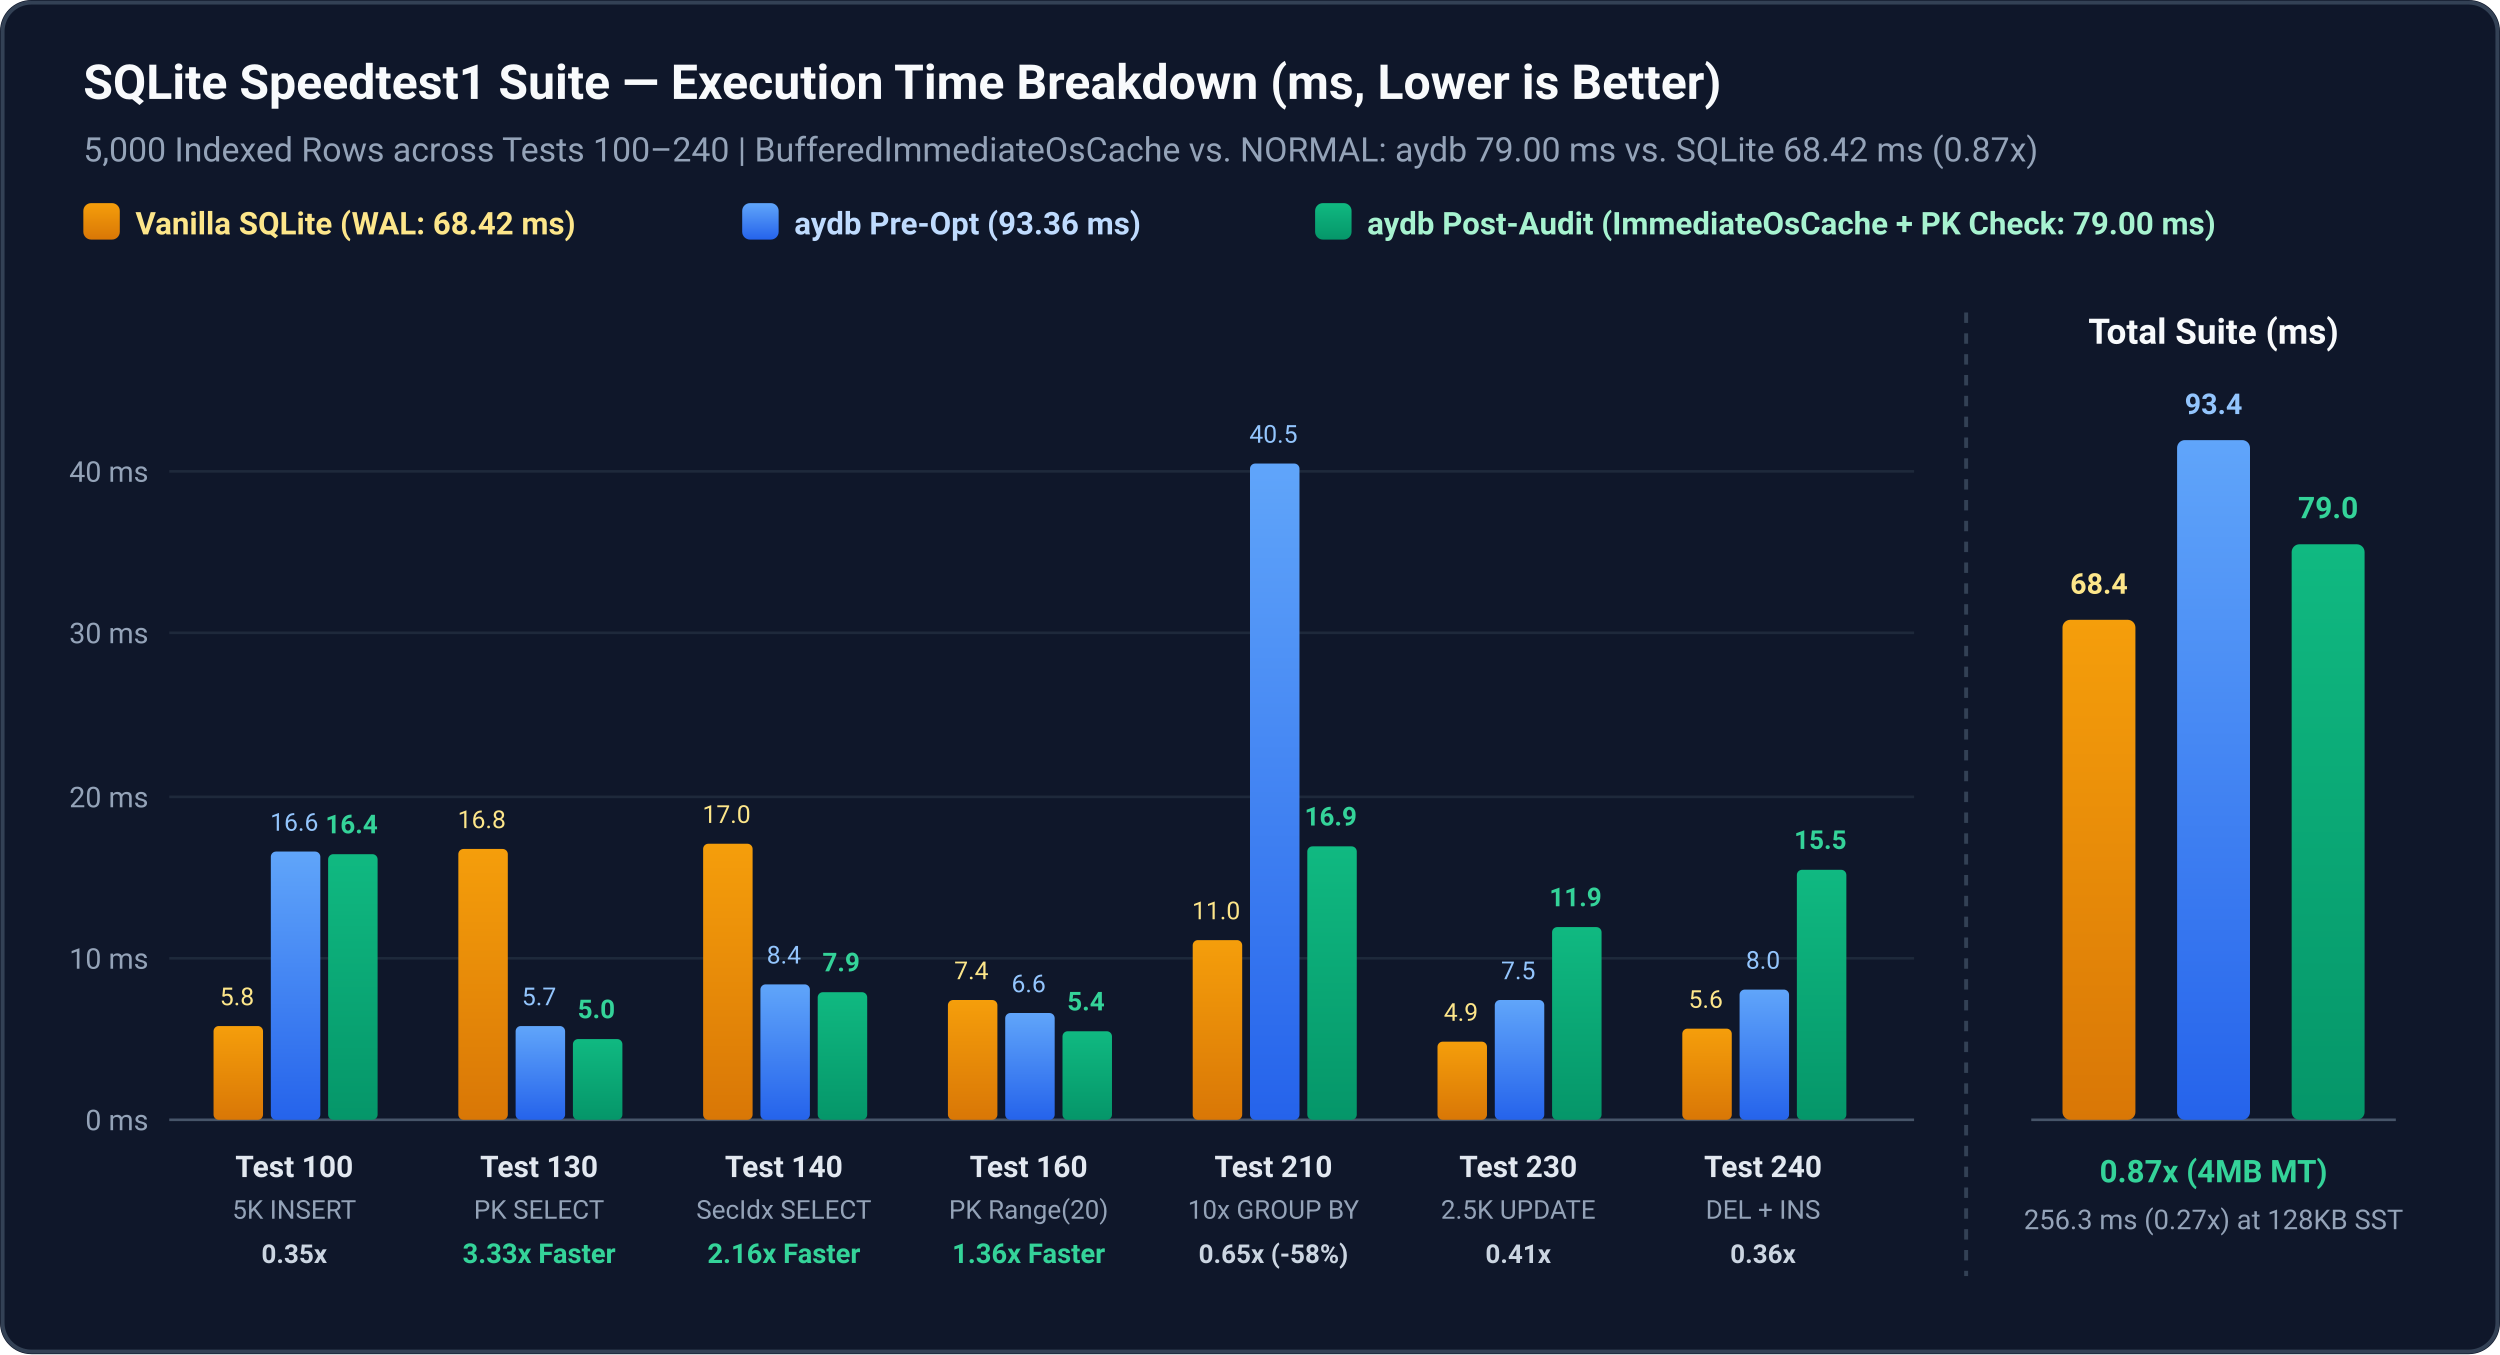
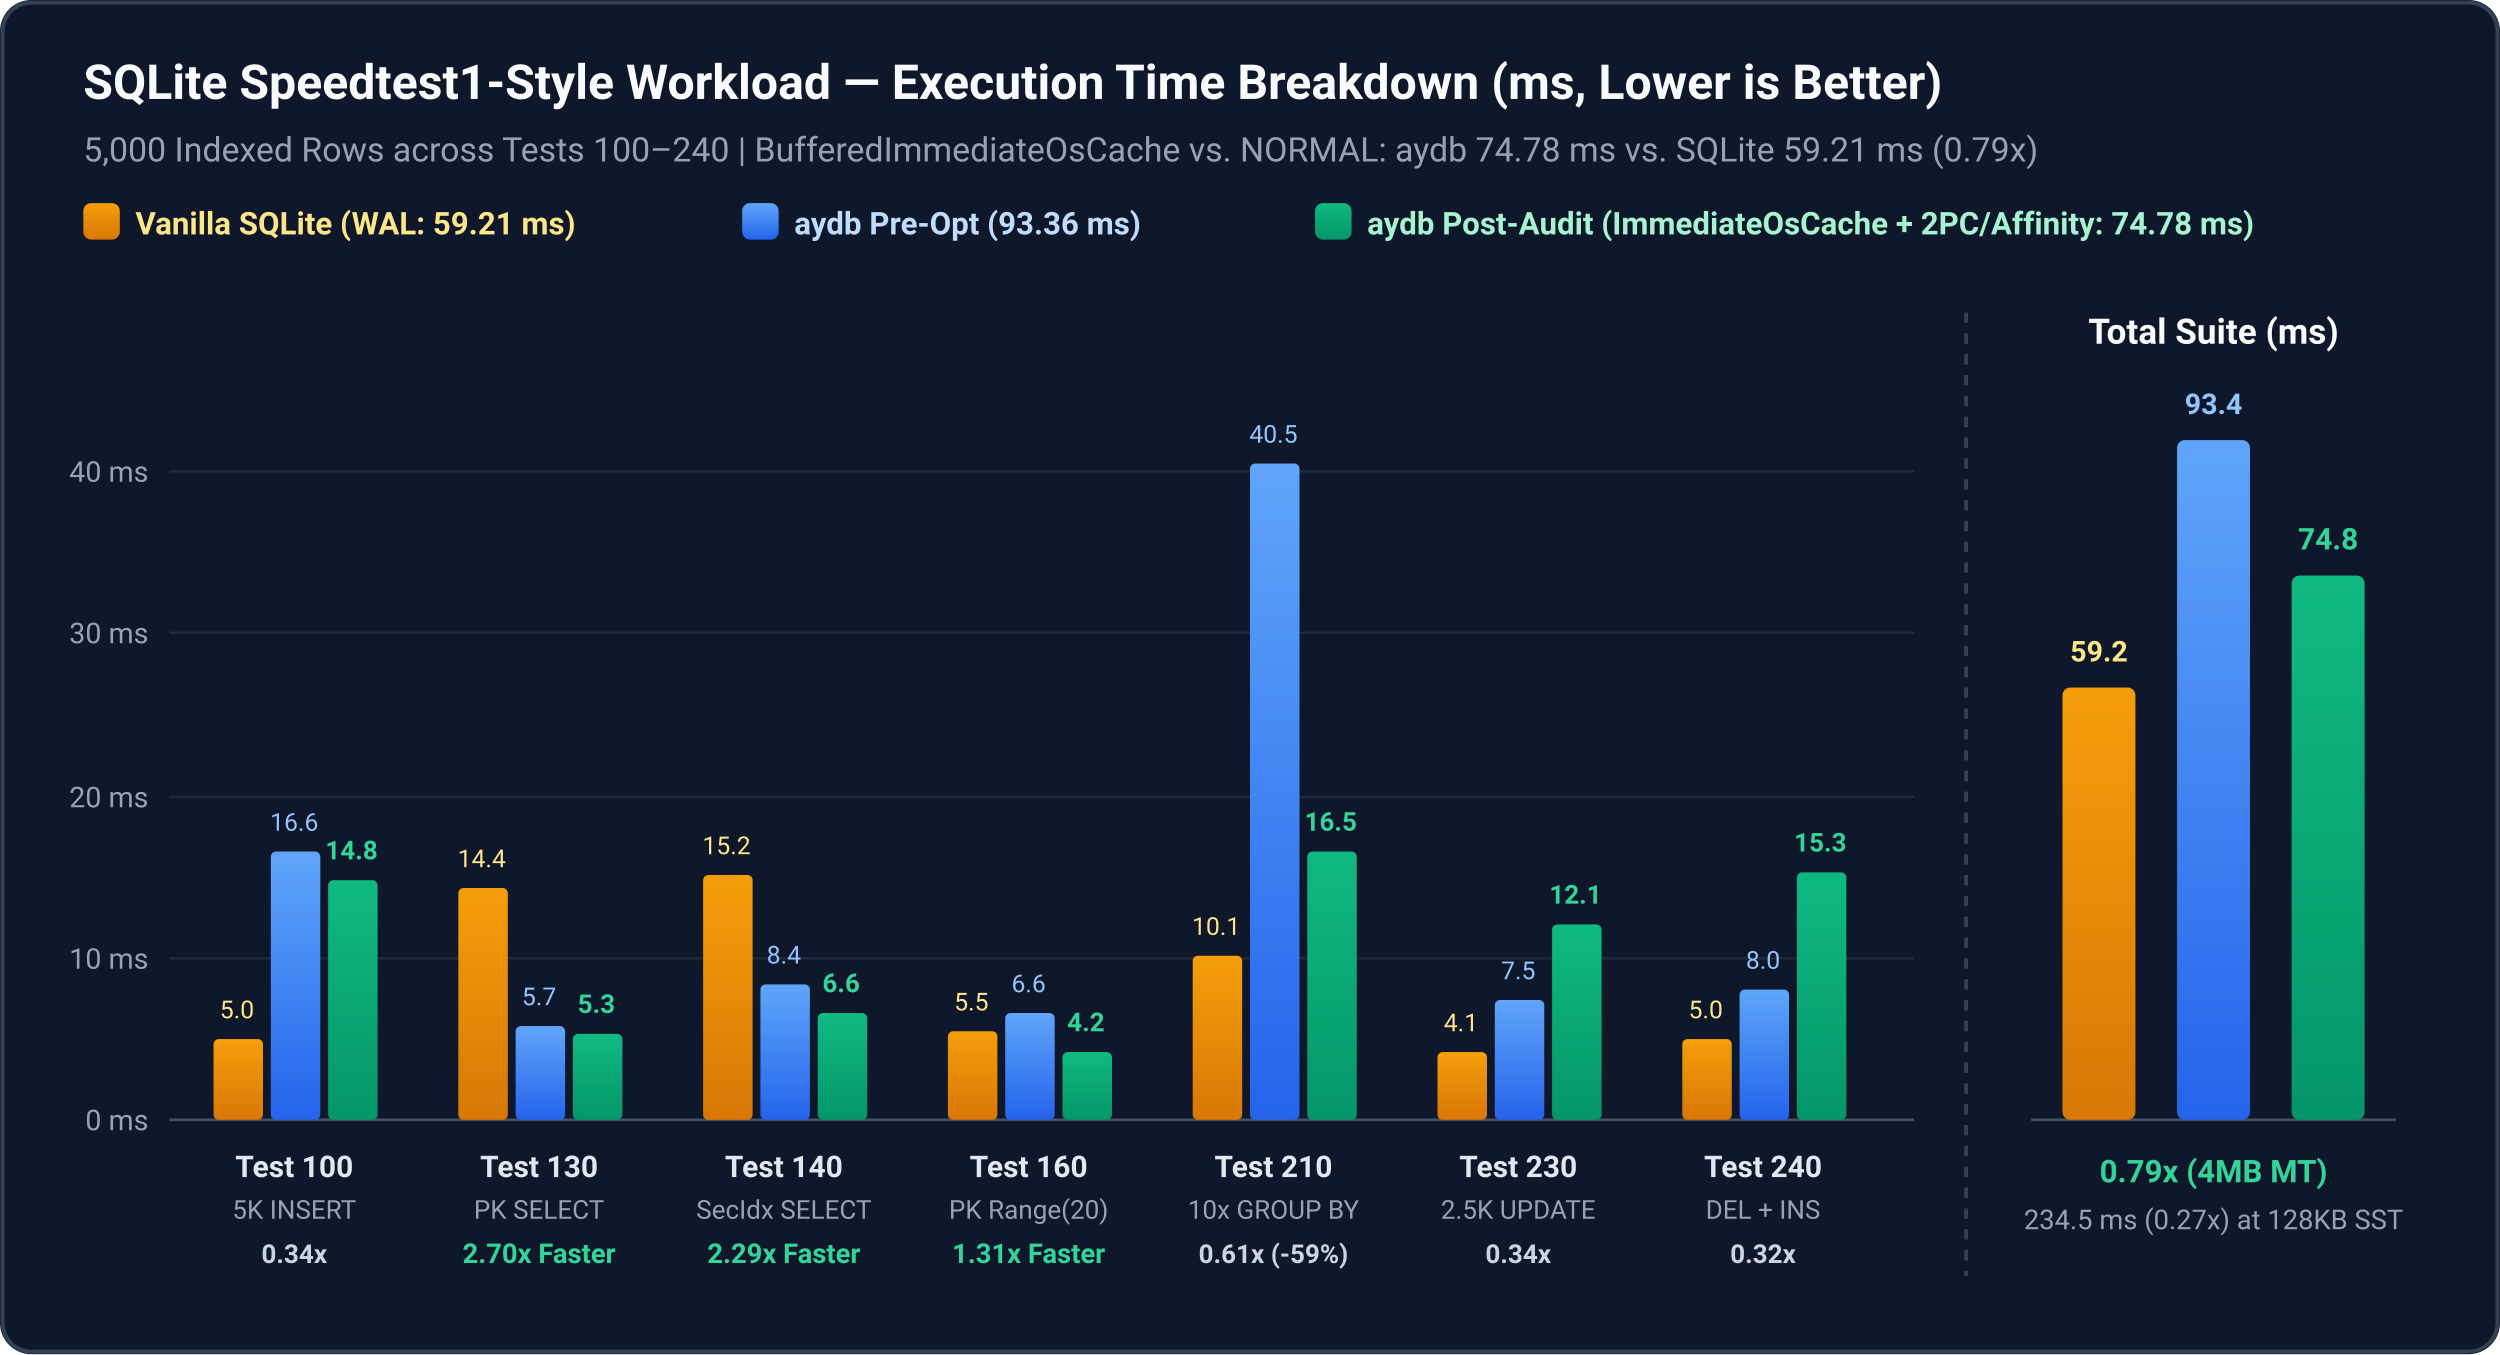
<svg xmlns="http://www.w3.org/2000/svg" viewBox="0 0 960 520" width="100%" height="100%" font-family="Segoe UI, -apple-system, BlinkMacSystemFont, Roboto, Helvetica, Arial, sans-serif">
  <defs>
    <linearGradient id="aydbOpt" x1="0%" y1="0%" x2="0%" y2="100%">
      <stop offset="0%" stop-color="#10b981" />
      <stop offset="100%" stop-color="#059669" />
    </linearGradient>
    <linearGradient id="aydbPre" x1="0%" y1="0%" x2="0%" y2="100%">
      <stop offset="0%" stop-color="#60a5fa" />
      <stop offset="100%" stop-color="#2563eb" />
    </linearGradient>
    <linearGradient id="sqliteWal" x1="0%" y1="0%" x2="0%" y2="100%">
      <stop offset="0%" stop-color="#f59e0b" />
      <stop offset="100%" stop-color="#d97706" />
    </linearGradient>
  </defs>
  <rect width="960" height="520" rx="12" fill="#0f172a" />
  <rect x="1" y="1" width="958" height="518" rx="11" fill="none" stroke="#334155" stroke-width="1.5" />
-   <text x="32" y="38" fill="#f8fafc" font-size="18.5" font-weight="700">SQLite Speedtest1 Suite — Execution Time Breakdown (ms, Lower is Better)</text>
-   <text x="32" y="62" fill="#94a3b8" font-size="13">5,000 Indexed Rows across Tests 100–240 | BufferedImmediateOsCache vs. NORMAL: aydb 79.00 ms vs. SQLite 68.42 ms (0.87x)</text>
+   <text x="32" y="38" fill="#f8fafc" font-size="18.5" font-weight="700">SQLite Speedtest1-Style Workload — Execution Time Breakdown (ms, Lower is Better)</text>
+   <text x="32" y="62" fill="#94a3b8" font-size="13">5,000 Indexed Rows across Tests 100–240 | BufferedImmediateOsCache vs. NORMAL: aydb 74.78 ms vs. SQLite 59.21 ms (0.79x)</text>
  <rect x="32" y="78" width="14" height="14" rx="3" fill="url(#sqliteWal)" />
-   <text x="52" y="90" fill="#fde68a" font-size="12" font-weight="600">Vanilla SQLite (WAL: 68.42 ms)</text>
+   <text x="52" y="90" fill="#fde68a" font-size="12" font-weight="600">Vanilla SQLite (WAL: 59.21 ms)</text>
  <rect x="285" y="78" width="14" height="14" rx="3" fill="url(#aydbPre)" />
  <text x="305" y="90" fill="#bfdbfe" font-size="12" font-weight="600">aydb Pre-Opt (93.36 ms)</text>
  <rect x="505" y="78" width="14" height="14" rx="3" fill="url(#aydbOpt)" />
-   <text x="525" y="90" fill="#a7f3d0" font-size="12" font-weight="700">aydb Post-Audit (ImmediateOsCache + PK Check: 79.00 ms)</text>
+   <text x="525" y="90" fill="#a7f3d0" font-size="12" font-weight="700">aydb Post-Audit (ImmediateOsCache + 2PC/Affinity: 74.78 ms)</text>
  <g stroke="#1e293b" stroke-width="1">
    <line x1="65" y1="430" x2="735" y2="430" stroke="#475569" />
    <line x1="65" y1="368" x2="735" y2="368" />
    <line x1="65" y1="306" x2="735" y2="306" />
    <line x1="65" y1="243" x2="735" y2="243" />
    <line x1="65" y1="181" x2="735" y2="181" />
  </g>
  <g fill="#94a3b8" font-size="11" text-anchor="end">
    <text x="57" y="434">0 ms</text>
    <text x="57" y="372">10 ms</text>
    <text x="57" y="310">20 ms</text>
    <text x="57" y="247">30 ms</text>
    <text x="57" y="185">40 ms</text>
  </g>
-   <rect x="82" y="394" width="19" height="36" rx="2" fill="url(#sqliteWal)" />
+   <rect x="82" y="399" width="19" height="31" rx="2" fill="url(#sqliteWal)" />
  <rect x="104" y="327" width="19" height="103" rx="2" fill="url(#aydbPre)" />
-   <rect x="126" y="328" width="19" height="102" rx="2" fill="url(#aydbOpt)" />
-   <text x="91" y="386" fill="#fde68a" font-size="9.5" text-anchor="middle">5.8</text>
+   <rect x="126" y="338" width="19" height="92" rx="2" fill="url(#aydbOpt)" />
+   <text x="91" y="391" fill="#fde68a" font-size="9.5" text-anchor="middle">5.0</text>
  <text x="113" y="319" fill="#93c5fd" font-size="9.5" text-anchor="middle">16.6</text>
-   <text x="135" y="320" fill="#34d399" font-size="10" font-weight="700" text-anchor="middle">16.4</text>
+   <text x="135" y="330" fill="#34d399" font-size="10" font-weight="700" text-anchor="middle">14.8</text>
  <text x="113" y="452" fill="#e2e8f0" font-size="11.5" font-weight="700" text-anchor="middle">Test 100</text>
  <text x="113" y="468" fill="#94a3b8" font-size="10" text-anchor="middle">5K INSERT</text>
-   <text x="113" y="485" fill="#cbd5e1" font-size="10" font-weight="600" text-anchor="middle">0.35x</text>
-   <rect x="176" y="326" width="19" height="104" rx="2" fill="url(#sqliteWal)" />
+   <text x="113" y="485" fill="#cbd5e1" font-size="10" font-weight="600" text-anchor="middle">0.34x</text>
+   <rect x="176" y="341" width="19" height="89" rx="2" fill="url(#sqliteWal)" />
  <rect x="198" y="394" width="19" height="36" rx="2" fill="url(#aydbPre)" />
-   <rect x="220" y="399" width="19" height="31" rx="2" fill="url(#aydbOpt)" />
-   <text x="185" y="318" fill="#fde68a" font-size="9.5" text-anchor="middle">16.8</text>
+   <rect x="220" y="397" width="19" height="33" rx="2" fill="url(#aydbOpt)" />
+   <text x="185" y="333" fill="#fde68a" font-size="9.5" text-anchor="middle">14.4</text>
  <text x="207" y="386" fill="#93c5fd" font-size="9.5" text-anchor="middle">5.7</text>
-   <text x="229" y="391" fill="#34d399" font-size="10" font-weight="700" text-anchor="middle">5.0</text>
+   <text x="229" y="389" fill="#34d399" font-size="10" font-weight="700" text-anchor="middle">5.3</text>
  <text x="207" y="452" fill="#e2e8f0" font-size="11.5" font-weight="700" text-anchor="middle">Test 130</text>
  <text x="207" y="468" fill="#94a3b8" font-size="10" text-anchor="middle">PK SELECT</text>
-   <text x="207" y="485" fill="#34d399" font-size="10.5" font-weight="700" text-anchor="middle">3.33x Faster</text>
-   <rect x="270" y="324" width="19" height="106" rx="2" fill="url(#sqliteWal)" />
+   <text x="207" y="485" fill="#34d399" font-size="10.5" font-weight="700" text-anchor="middle">2.70x Faster</text>
+   <rect x="270" y="336" width="19" height="94" rx="2" fill="url(#sqliteWal)" />
  <rect x="292" y="378" width="19" height="52" rx="2" fill="url(#aydbPre)" />
-   <rect x="314" y="381" width="19" height="49" rx="2" fill="url(#aydbOpt)" />
-   <text x="279" y="316" fill="#fde68a" font-size="9.5" text-anchor="middle">17.0</text>
+   <rect x="314" y="389" width="19" height="41" rx="2" fill="url(#aydbOpt)" />
+   <text x="279" y="328" fill="#fde68a" font-size="9.5" text-anchor="middle">15.2</text>
  <text x="301" y="370" fill="#93c5fd" font-size="9.5" text-anchor="middle">8.4</text>
-   <text x="323" y="373" fill="#34d399" font-size="10" font-weight="700" text-anchor="middle">7.9</text>
+   <text x="323" y="381" fill="#34d399" font-size="10" font-weight="700" text-anchor="middle">6.6</text>
  <text x="301" y="452" fill="#e2e8f0" font-size="11.5" font-weight="700" text-anchor="middle">Test 140</text>
  <text x="301" y="468" fill="#94a3b8" font-size="10" text-anchor="middle">SecIdx SELECT</text>
-   <text x="301" y="485" fill="#34d399" font-size="10.5" font-weight="700" text-anchor="middle">2.16x Faster</text>
-   <rect x="364" y="384" width="19" height="46" rx="2" fill="url(#sqliteWal)" />
+   <text x="301" y="485" fill="#34d399" font-size="10.5" font-weight="700" text-anchor="middle">2.29x Faster</text>
+   <rect x="364" y="396" width="19" height="34" rx="2" fill="url(#sqliteWal)" />
  <rect x="386" y="389" width="19" height="41" rx="2" fill="url(#aydbPre)" />
-   <rect x="408" y="396" width="19" height="34" rx="2" fill="url(#aydbOpt)" />
-   <text x="373" y="376" fill="#fde68a" font-size="9.5" text-anchor="middle">7.4</text>
+   <rect x="408" y="404" width="19" height="26" rx="2" fill="url(#aydbOpt)" />
+   <text x="373" y="388" fill="#fde68a" font-size="9.5" text-anchor="middle">5.5</text>
  <text x="395" y="381" fill="#93c5fd" font-size="9.5" text-anchor="middle">6.6</text>
-   <text x="417" y="388" fill="#34d399" font-size="10" font-weight="700" text-anchor="middle">5.4</text>
+   <text x="417" y="396" fill="#34d399" font-size="10" font-weight="700" text-anchor="middle">4.2</text>
  <text x="395" y="452" fill="#e2e8f0" font-size="11.5" font-weight="700" text-anchor="middle">Test 160</text>
  <text x="395" y="468" fill="#94a3b8" font-size="10" text-anchor="middle">PK Range(20)</text>
-   <text x="395" y="485" fill="#34d399" font-size="10.5" font-weight="700" text-anchor="middle">1.36x Faster</text>
-   <rect x="458" y="361" width="19" height="69" rx="2" fill="url(#sqliteWal)" />
+   <text x="395" y="485" fill="#34d399" font-size="10.5" font-weight="700" text-anchor="middle">1.31x Faster</text>
+   <rect x="458" y="367" width="19" height="63" rx="2" fill="url(#sqliteWal)" />
  <rect x="480" y="178" width="19" height="252" rx="2" fill="url(#aydbPre)" />
-   <rect x="502" y="325" width="19" height="105" rx="2" fill="url(#aydbOpt)" />
-   <text x="467" y="353" fill="#fde68a" font-size="9.5" text-anchor="middle">11.0</text>
+   <rect x="502" y="327" width="19" height="103" rx="2" fill="url(#aydbOpt)" />
+   <text x="467" y="359" fill="#fde68a" font-size="9.5" text-anchor="middle">10.1</text>
  <text x="489" y="170" fill="#93c5fd" font-size="9.5" text-anchor="middle">40.5</text>
-   <text x="511" y="317" fill="#34d399" font-size="10" font-weight="700" text-anchor="middle">16.9</text>
+   <text x="511" y="319" fill="#34d399" font-size="10" font-weight="700" text-anchor="middle">16.5</text>
  <text x="489" y="452" fill="#e2e8f0" font-size="11.5" font-weight="700" text-anchor="middle">Test 210</text>
  <text x="489" y="468" fill="#94a3b8" font-size="10" text-anchor="middle">10x GROUP BY</text>
-   <text x="489" y="485" fill="#cbd5e1" font-size="10" font-weight="600" text-anchor="middle">0.65x (-58%)</text>
-   <rect x="552" y="400" width="19" height="30" rx="2" fill="url(#sqliteWal)" />
+   <text x="489" y="485" fill="#cbd5e1" font-size="10" font-weight="600" text-anchor="middle">0.61x (-59%)</text>
+   <rect x="552" y="404" width="19" height="26" rx="2" fill="url(#sqliteWal)" />
  <rect x="574" y="384" width="19" height="46" rx="2" fill="url(#aydbPre)" />
-   <rect x="596" y="356" width="19" height="74" rx="2" fill="url(#aydbOpt)" />
-   <text x="561" y="392" fill="#fde68a" font-size="9.5" text-anchor="middle">4.9</text>
+   <rect x="596" y="355" width="19" height="75" rx="2" fill="url(#aydbOpt)" />
+   <text x="561" y="396" fill="#fde68a" font-size="9.5" text-anchor="middle">4.1</text>
  <text x="583" y="376" fill="#93c5fd" font-size="9.5" text-anchor="middle">7.5</text>
-   <text x="605" y="348" fill="#34d399" font-size="10" font-weight="700" text-anchor="middle">11.9</text>
+   <text x="605" y="347" fill="#34d399" font-size="10" font-weight="700" text-anchor="middle">12.1</text>
  <text x="583" y="452" fill="#e2e8f0" font-size="11.5" font-weight="700" text-anchor="middle">Test 230</text>
  <text x="583" y="468" fill="#94a3b8" font-size="10" text-anchor="middle">2.5K UPDATE</text>
-   <text x="583" y="485" fill="#cbd5e1" font-size="10" font-weight="600" text-anchor="middle">0.41x</text>
-   <rect x="646" y="395" width="19" height="35" rx="2" fill="url(#sqliteWal)" />
+   <text x="583" y="485" fill="#cbd5e1" font-size="10" font-weight="600" text-anchor="middle">0.34x</text>
+   <rect x="646" y="399" width="19" height="31" rx="2" fill="url(#sqliteWal)" />
  <rect x="668" y="380" width="19" height="50" rx="2" fill="url(#aydbPre)" />
-   <rect x="690" y="334" width="19" height="96" rx="2" fill="url(#aydbOpt)" />
-   <text x="655" y="387" fill="#fde68a" font-size="9.5" text-anchor="middle">5.6</text>
+   <rect x="690" y="335" width="19" height="95" rx="2" fill="url(#aydbOpt)" />
+   <text x="655" y="391" fill="#fde68a" font-size="9.5" text-anchor="middle">5.0</text>
  <text x="677" y="372" fill="#93c5fd" font-size="9.5" text-anchor="middle">8.0</text>
-   <text x="699" y="326" fill="#34d399" font-size="10" font-weight="700" text-anchor="middle">15.5</text>
+   <text x="699" y="327" fill="#34d399" font-size="10" font-weight="700" text-anchor="middle">15.3</text>
  <text x="677" y="452" fill="#e2e8f0" font-size="11.5" font-weight="700" text-anchor="middle">Test 240</text>
  <text x="677" y="468" fill="#94a3b8" font-size="10" text-anchor="middle">DEL + INS</text>
-   <text x="677" y="485" fill="#cbd5e1" font-size="10" font-weight="600" text-anchor="middle">0.36x</text>
+   <text x="677" y="485" fill="#cbd5e1" font-size="10" font-weight="600" text-anchor="middle">0.32x</text>
  <line x1="755" y1="120" x2="755" y2="490" stroke="#334155" stroke-width="1.5" stroke-dasharray="4,4" />
  <text x="850" y="132" fill="#f8fafc" font-size="13.5" font-weight="700" text-anchor="middle">Total Suite (ms)</text>
  <line x1="780" y1="430" x2="920" y2="430" stroke="#475569" stroke-width="1" />
-   <rect x="792" y="238" width="28" height="192" rx="3" fill="url(#sqliteWal)" />
-   <text x="806" y="228" fill="#fde68a" font-size="11" font-weight="700" text-anchor="middle">68.4</text>
+   <rect x="792" y="264" width="28" height="166" rx="3" fill="url(#sqliteWal)" />
+   <text x="806" y="254" fill="#fde68a" font-size="11" font-weight="700" text-anchor="middle">59.2</text>
  <rect x="836" y="169" width="28" height="261" rx="3" fill="url(#aydbPre)" />
  <text x="850" y="159" fill="#93c5fd" font-size="11" font-weight="700" text-anchor="middle">93.4</text>
-   <rect x="880" y="209" width="28" height="221" rx="3" fill="url(#aydbOpt)" />
-   <text x="894" y="199" fill="#34d399" font-size="11.5" font-weight="700" text-anchor="middle">79.0</text>
-   <text x="850" y="454" fill="#34d399" font-size="12" font-weight="700" text-anchor="middle">0.87x (4MB MT)</text>
-   <text x="850" y="472" fill="#94a3b8" font-size="10.5" text-anchor="middle">256.3 ms (0.27x) at 128KB SST</text>
+   <rect x="880" y="221" width="28" height="209" rx="3" fill="url(#aydbOpt)" />
+   <text x="894" y="211" fill="#34d399" font-size="11.5" font-weight="700" text-anchor="middle">74.8</text>
+   <text x="850" y="454" fill="#34d399" font-size="12" font-weight="700" text-anchor="middle">0.79x (4MB MT)</text>
+   <text x="850" y="472" fill="#94a3b8" font-size="10.5" text-anchor="middle">234.5 ms (0.27x) at 128KB SST</text>
</svg>
